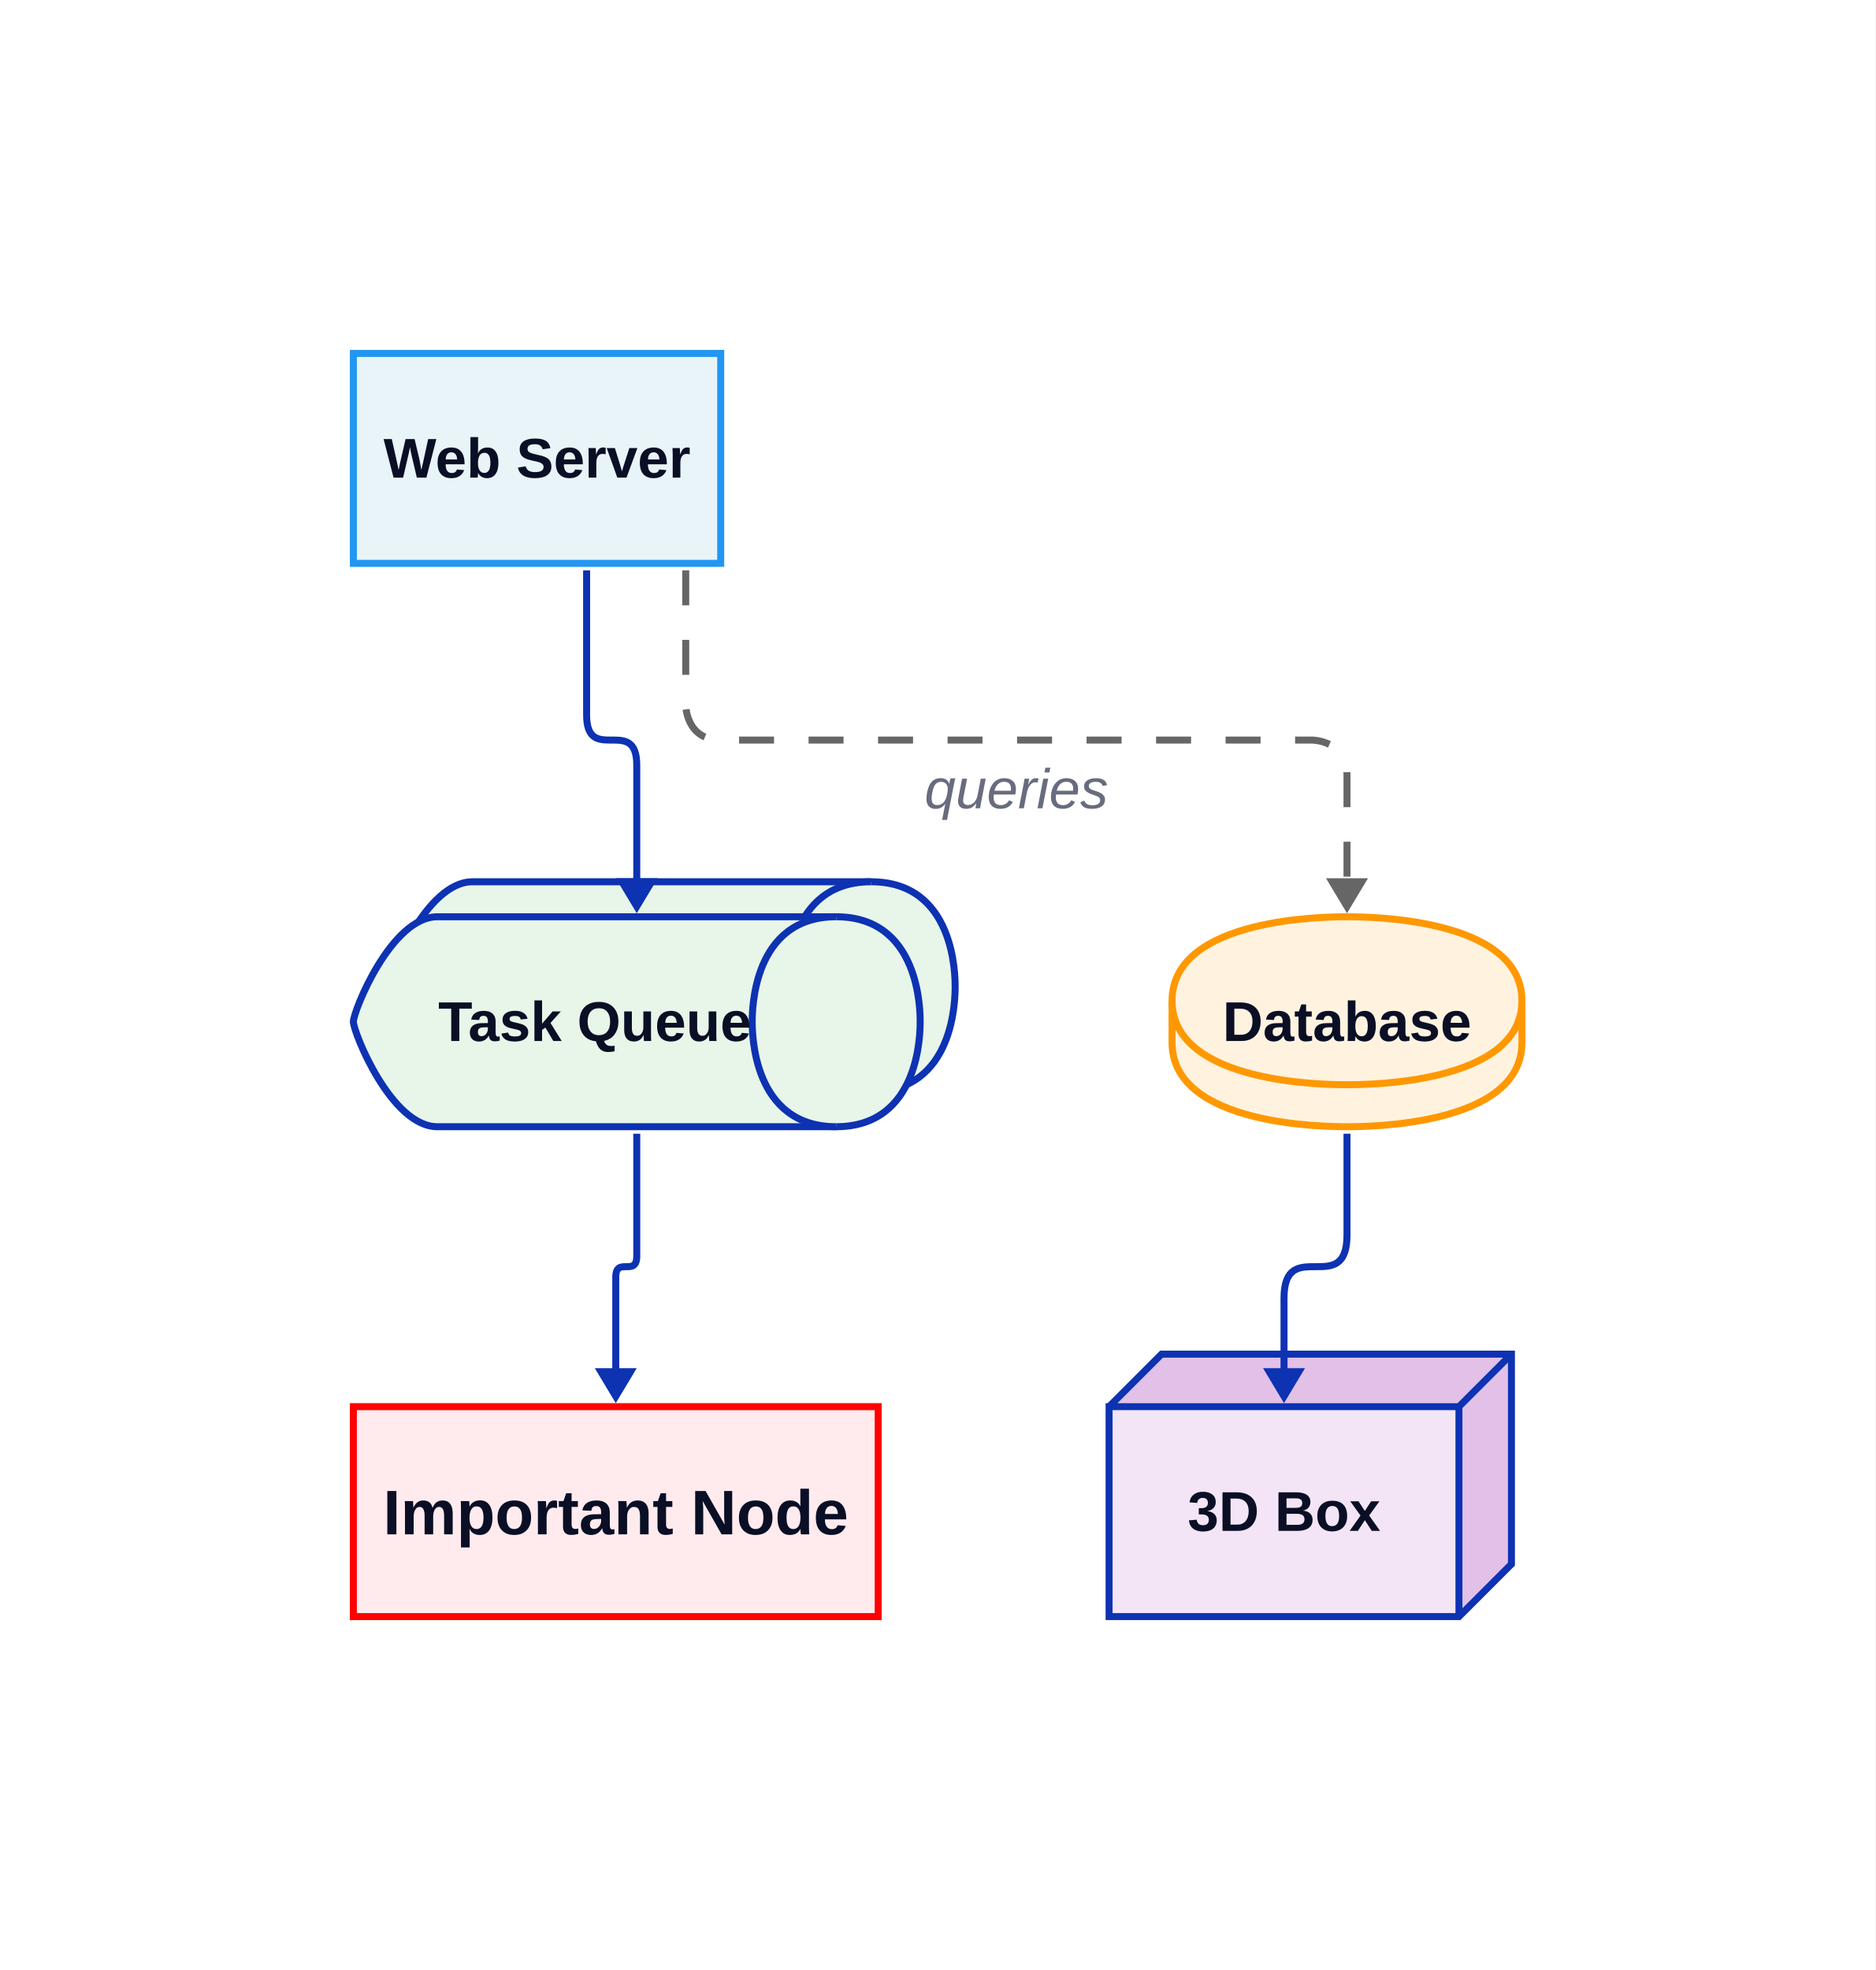
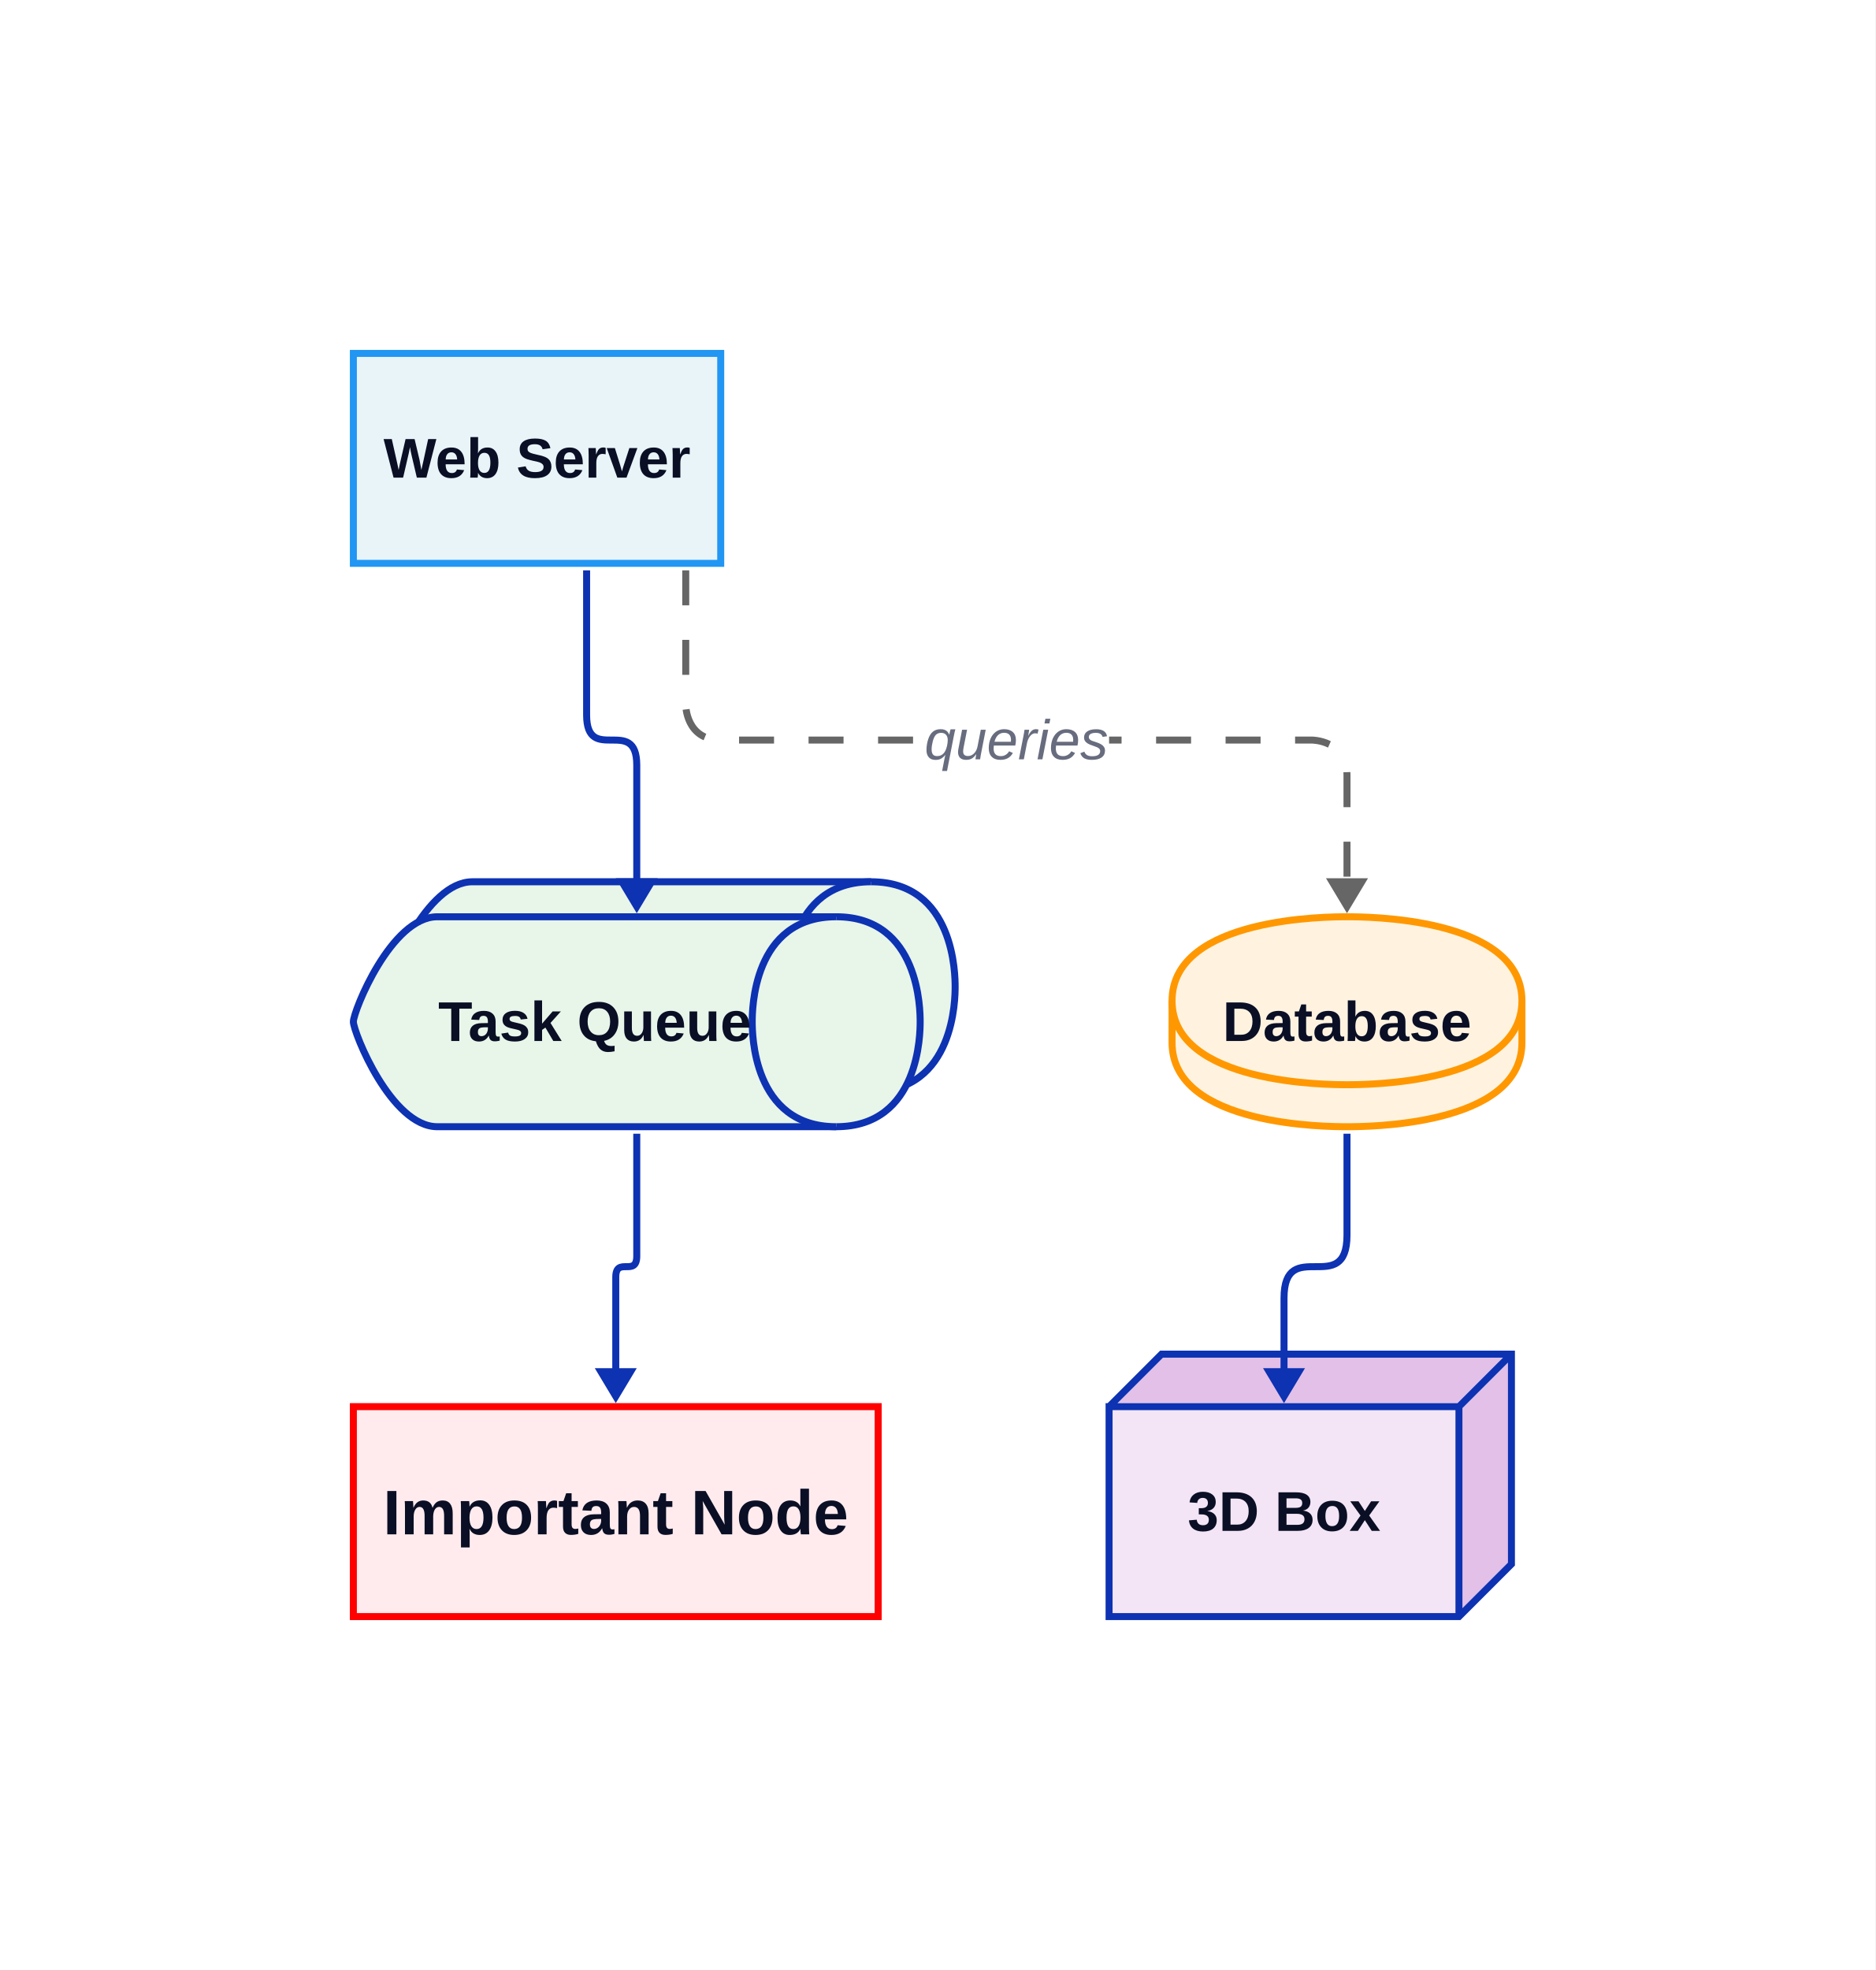
<svg xmlns="http://www.w3.org/2000/svg" width="536" height="563" viewBox="-101 -101 536 563" data-d2-version="0.2.0" class="d2-1341585658 d2-svg">
  <defs>
    <mask id="edge-label-mask" maskUnits="userSpaceOnUse" x="-101" y="-101" width="536" height="563">
      <rect x="-101" y="-101" width="536" height="563" fill="white" />
-       <rect x="163" y="114" width="53" height="21" fill="black" />
+       <rect x="163" y="100" width="53" height="21" fill="black" />
    </mask>
    <mask id="border-mask-1267179592" maskUnits="userSpaceOnUse" x="216" y="286" width="115" height="75">
      <rect x="216" y="286" width="115" height="75" fill="white" />
      <path d="M 216 301 L 231 286 L 331 286 L 331 346 L 316 361 L 216 361 L 216 301 L 316 301 L 316 361 M 316 301 L 331 286" style="stroke-width:2;stroke:#000;fill:none;opacity:1;" />
    </mask>
    <marker id="mk-1554537013" markerWidth="10" markerHeight="12" refX="7" refY="6" viewBox="0 0 10 12" orient="auto" markerUnits="userSpaceOnUse">
      <polygon points="0,0 10,6 0,12" fill="#666" stroke-width="2" />
    </marker>
    <marker id="mk-161592640" markerWidth="10" markerHeight="12" refX="7" refY="6" viewBox="0 0 10 12" orient="auto" markerUnits="userSpaceOnUse">
      <polygon points="0,0 10,6 0,12" fill="#0D32B2" stroke-width="2" />
    </marker>
  </defs>
  <rect x="-101" y="-101" width="536" height="563" rx="0" fill="#FFFFFF" stroke-width="0" />
  <g id="base-layer">
    <rect x="0" y="0" width="105" height="60" fill="#e8f4f8" stroke="#2196F3" stroke-width="2" rx="0" ry="0" />
    <path d="M 234 185 C 234 161 279 161 284 161 C 289 161 334 161 334 185 L 334 197 C 334 221 289 221 284 221 C 279 221 234 221 234 197 L 234 185 Z" fill="#fff3e0" stroke="#FF9800" stroke-width="2" />
    <path d="M 234 185 C 234 209 279 209 284 209 C 289 209 334 209 334 185" fill="#fff3e0" stroke="#FF9800" stroke-width="2" />
    <rect x="0" y="301" width="150" height="60" fill="#ffebee" stroke="red" stroke-width="2" rx="0" ry="0" />
    <path d="M 34 151 L 148 151 C 172 151 172 178 172 181 C 172 184 172 211 148 211 L 34 211 C 20.8 211 10 184 10 181 C 10 178 20.8 151 34 151 Z" fill="#e8f5e9" stroke="#0D32B2" stroke-width="2" />
    <path d="M 148 151 C 124 151 124 178 124 181 C 124 184 124 211 148 211" fill="#e8f5e9" stroke="#0D32B2" stroke-width="2" />
    <path d="M 24 161 L 138 161 C 162 161 162 188 162 191 C 162 194 162 221 138 221 L 24 221 C 10.8 221 0 194 0 191 C 0 188 10.8 161 24 161 Z" fill="#e8f5e9" stroke="#0D32B2" stroke-width="2" />
    <path d="M 138 161 C 114 161 114 188 114 191 C 114 194 114 221 138 221" fill="#e8f5e9" stroke="#0D32B2" stroke-width="2" />
    <rect x="216" y="301" width="100" height="60" mask="url(#border-mask-1267179592)" stroke="none" fill="#f3e5f5" stroke-width="2" />
    <polygon mask="url(#border-mask-1267179592)" points="216,301 231,286 331,286 331,346 316,361 316,301" fill="#e2c0e7" stroke="none" stroke-width="2" />
    <path d="M 216 301 L 231 286 L 331 286 L 331 346 L 316 361 L 216 361 L 216 301 L 316 301 L 316 361 M 316 301 L 331 286" fill="none" stroke="#0D32B2" stroke-width="2" />
    <path d="M 95 62 L 95 100.5 S 95 110.5 105 110.5 L 274 110.5 S 284 110.5 284 120.5 L 284 157" fill="none" stroke="#666" stroke-width="2" marker-end="url(#mk-1554537013)" mask="url(#edge-label-mask)" stroke-dasharray="10,9.866" />
-     <text x="189.5" y="130" text-anchor="middle" dominant-baseline="alphabetic" font-family="Arial, sans-serif" font-size="16" style="fill: #676C7E; font-style: italic">queries</text>
+     <text x="189.5" y="116" text-anchor="middle" dominant-baseline="alphabetic" font-family="Arial, sans-serif" font-size="16" style="fill: #676C7E; font-style: italic">queries</text>
    <path d="M 66.667 62 L 66.667 103.333 C 66.667 117.667 81 103.333 81 117.667 L 81 157" fill="none" stroke="#0D32B2" stroke-width="2" marker-end="url(#mk-161592640)" mask="url(#edge-label-mask)" />
    <path d="M 81 223 L 81 258 C 81 264 75 258 75 264 L 75 297" fill="none" stroke="#0D32B2" stroke-width="2" marker-end="url(#mk-161592640)" mask="url(#edge-label-mask)" />
    <path d="M 284 223 L 284 252 C 284 270 266 252 266 270 L 266 297" fill="none" stroke="#0D32B2" stroke-width="2" marker-end="url(#mk-161592640)" mask="url(#edge-label-mask)" />
    <text x="52.5" y="35.5" text-anchor="middle" dominant-baseline="alphabetic" font-family="Arial, sans-serif" font-size="16" style="fill: #0A0F25; font-weight: 700">Web Server</text>
    <text x="284" y="196.5" text-anchor="middle" dominant-baseline="alphabetic" font-family="Arial, sans-serif" font-size="16" style="fill: #0A0F25; font-weight: 700">Database</text>
    <text x="75" y="337.5" text-anchor="middle" dominant-baseline="alphabetic" font-family="Arial, sans-serif" font-size="18" style="fill: #0A0F25; font-weight: 700">Important Node</text>
    <text x="69" y="196.5" text-anchor="middle" dominant-baseline="alphabetic" font-family="Arial, sans-serif" font-size="16" style="fill: #0A0F25; font-weight: 700">Task Queue</text>
    <text x="266" y="336.5" text-anchor="middle" dominant-baseline="alphabetic" font-family="Arial, sans-serif" font-size="16" style="fill: #0A0F25; font-weight: 700">3D Box</text>
  </g>
</svg>
